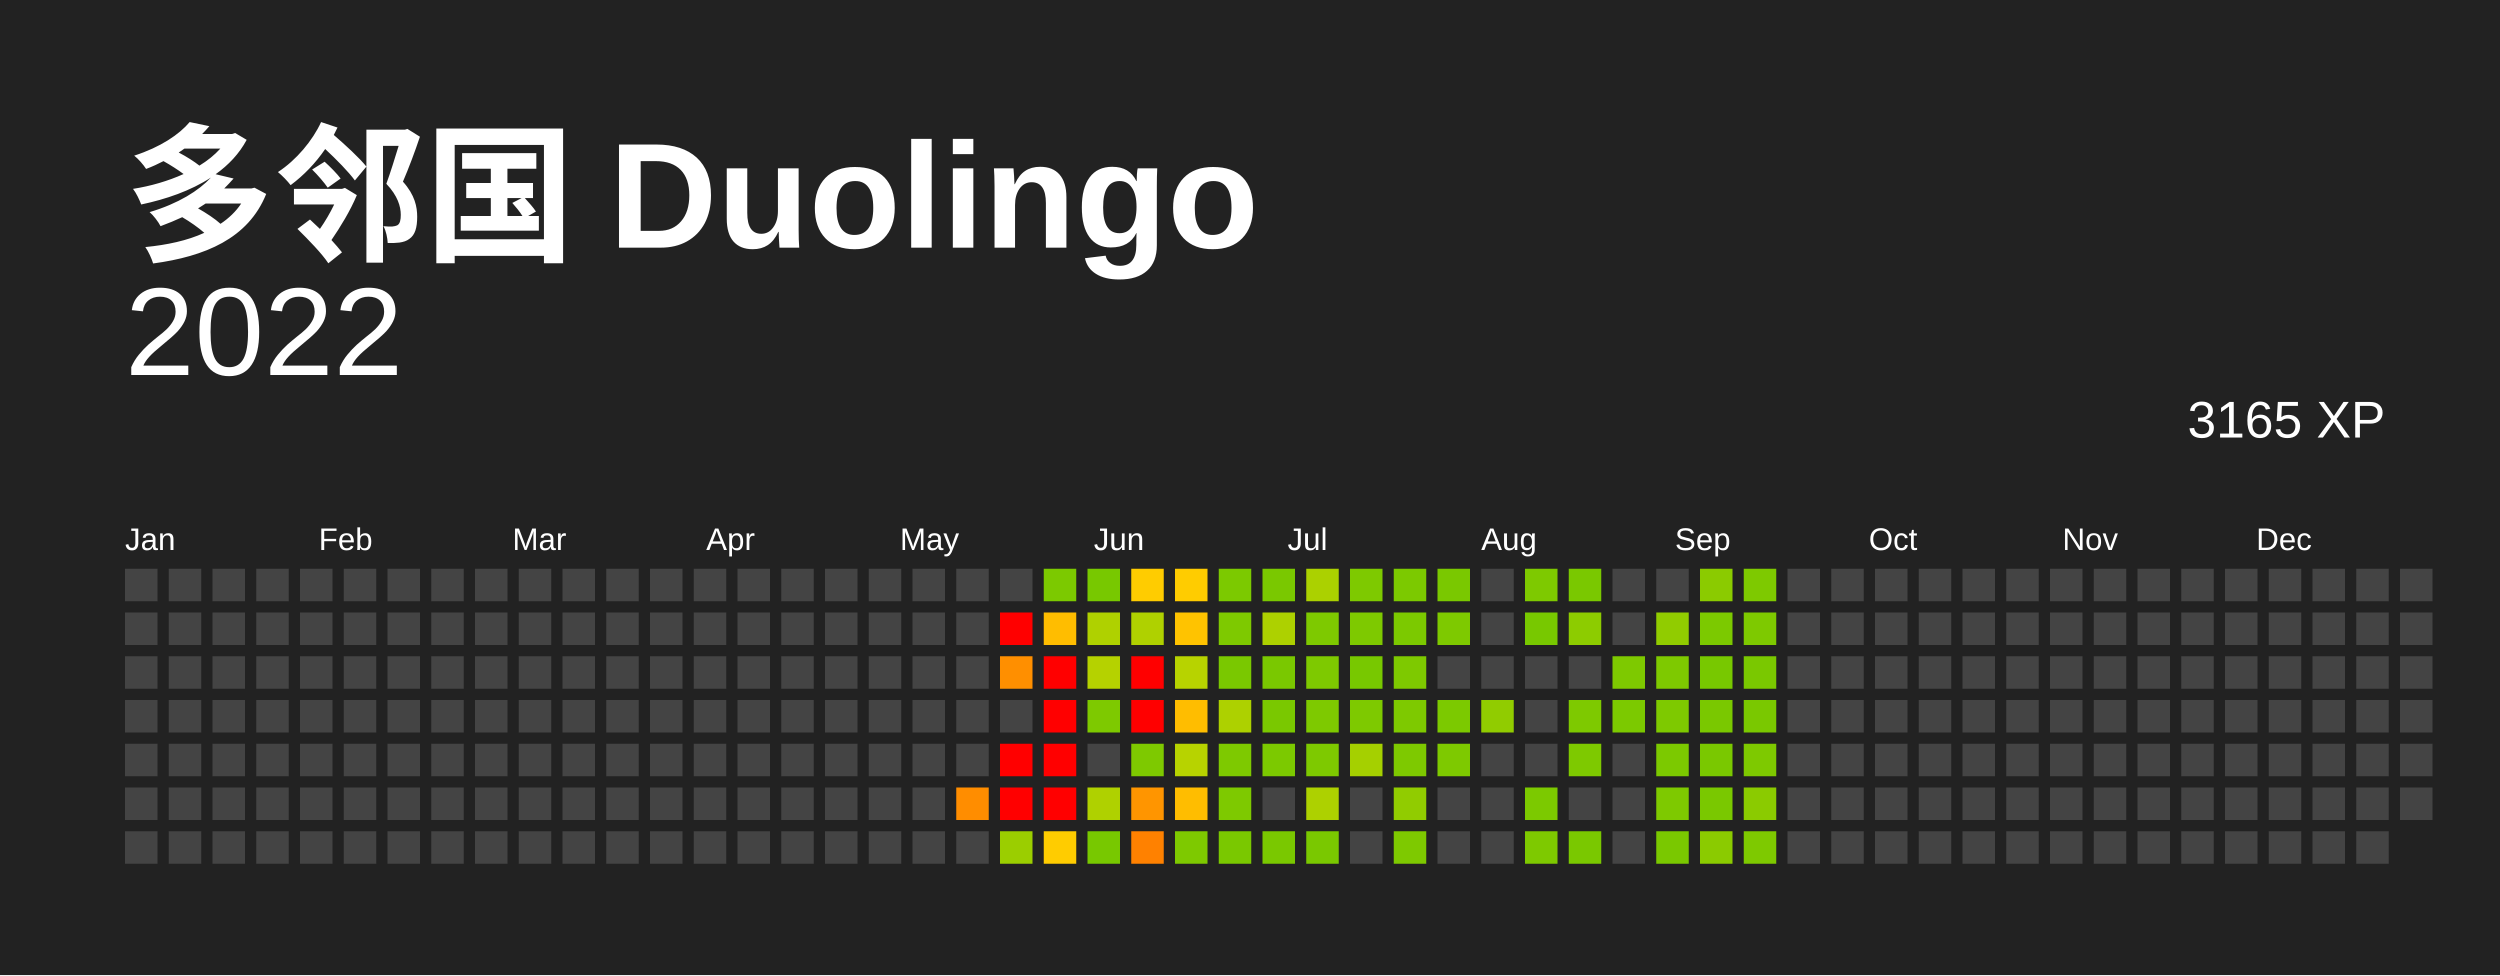
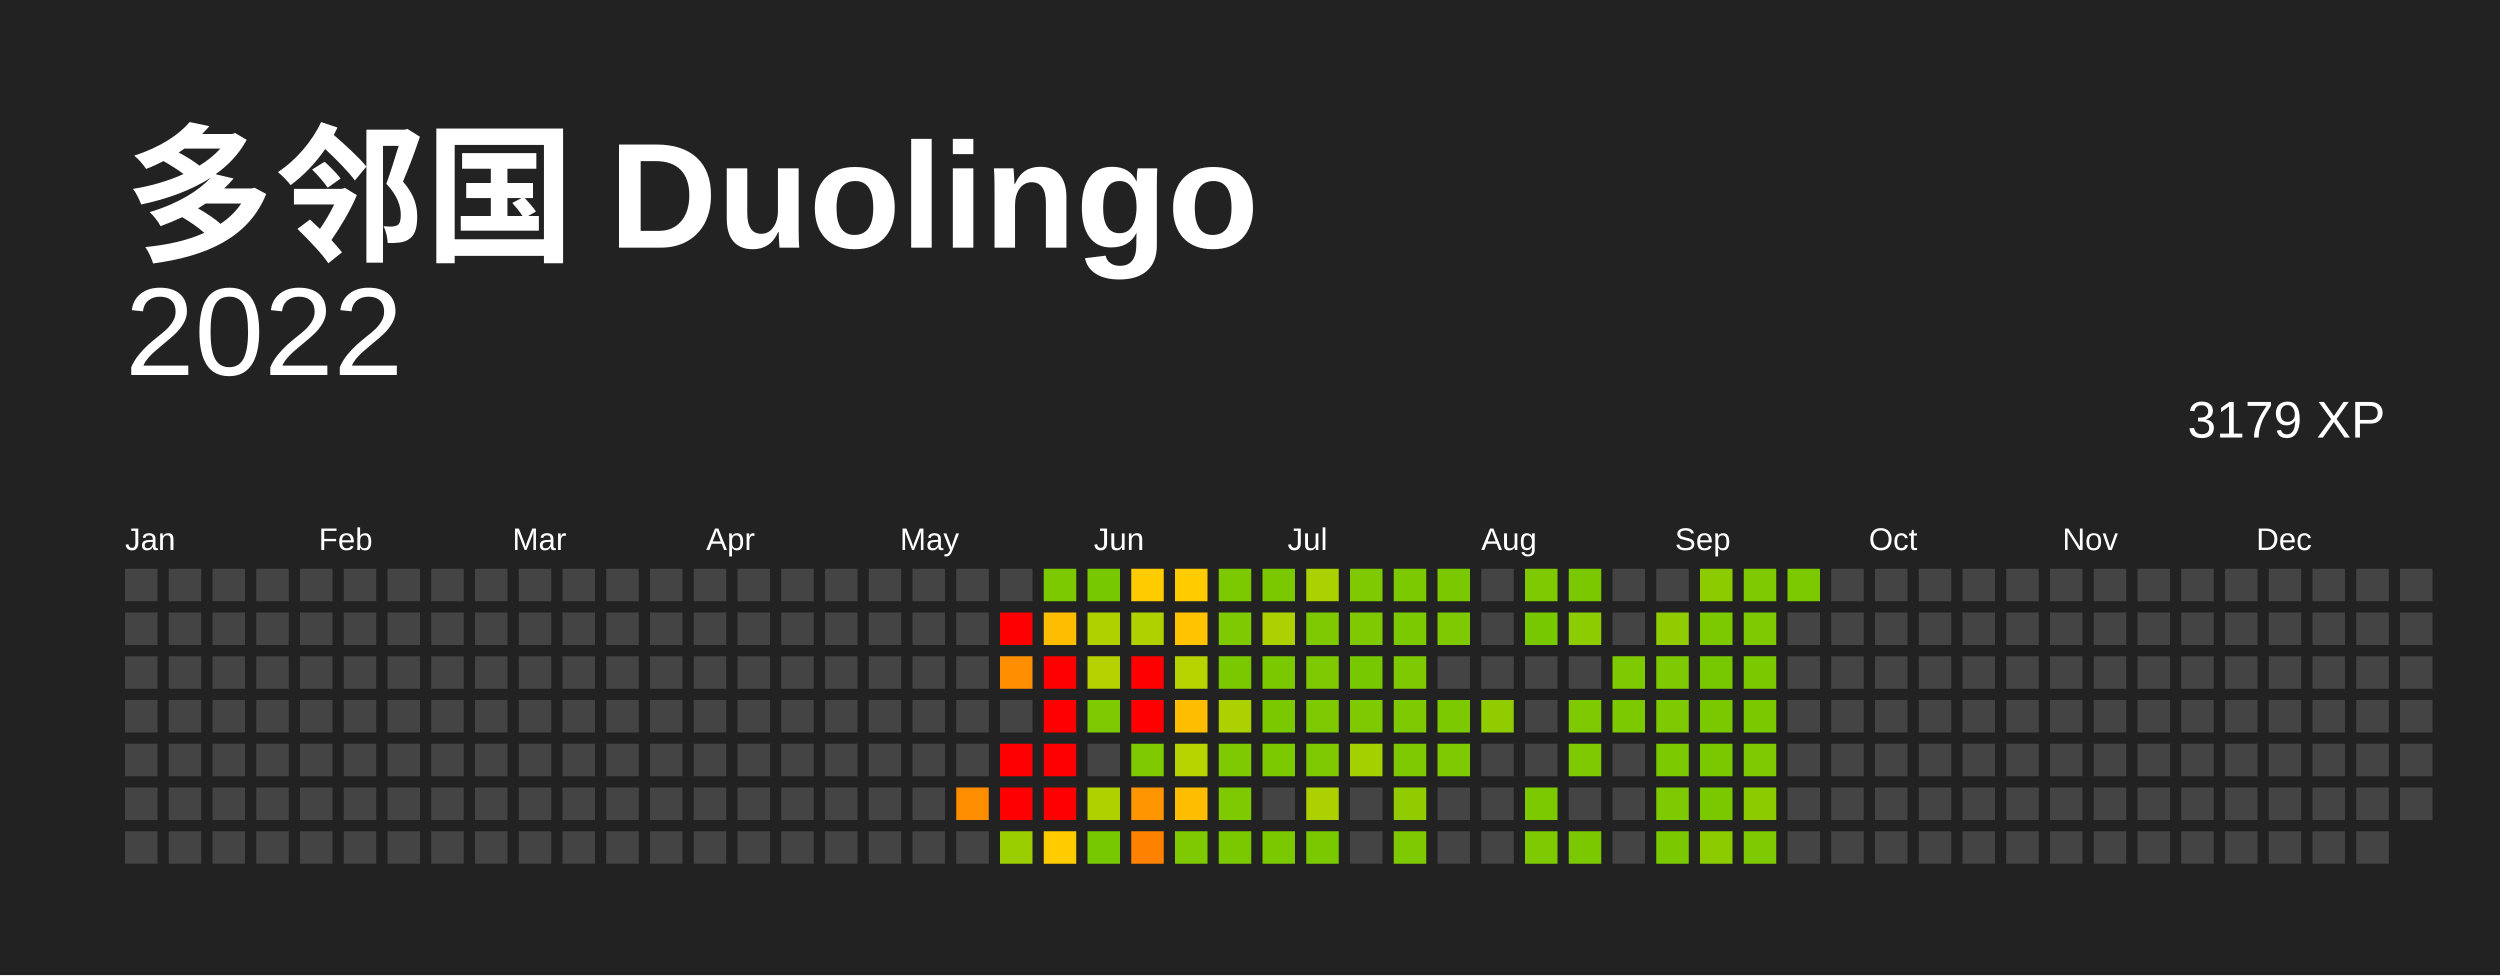
<svg xmlns="http://www.w3.org/2000/svg" baseProfile="full" height="78mm" version="1.1" viewBox="0,0,200,78" width="200mm">
  <defs />
  <rect fill="#222222" height="78" width="200" x="0" y="0" />
  <text fill="#FFFFFF" style="font-size:12px; font-family:Arial; font-weight:bold;" x="10" y="20"> 多邻国 Duolingo</text>
  <text alignment-baseline="hanging" fill="#FFFFFF" style="font-size:10.0px; font-family:Arial;" x="10" y="30">2022</text>
-   <text alignment-baseline="hanging" fill="#FFFFFF" style="font-size:4.125px; font-family:Arial;" x="175" y="35">3165 XP</text>
+   <text alignment-baseline="hanging" fill="#FFFFFF" style="font-size:4.125px; font-family:Arial;" x="175" y="35">3179 XP</text>
  <text fill="#FFFFFF" style="font-size:2.5px; font-family:Arial" x="10.0" y="44">Jan</text>
  <text fill="#FFFFFF" style="font-size:2.5px; font-family:Arial" x="25.5" y="44">Feb</text>
  <text fill="#FFFFFF" style="font-size:2.5px; font-family:Arial" x="41.0" y="44">Mar</text>
  <text fill="#FFFFFF" style="font-size:2.5px; font-family:Arial" x="56.5" y="44">Apr</text>
  <text fill="#FFFFFF" style="font-size:2.5px; font-family:Arial" x="72.0" y="44">May</text>
  <text fill="#FFFFFF" style="font-size:2.5px; font-family:Arial" x="87.5" y="44">Jun</text>
  <text fill="#FFFFFF" style="font-size:2.5px; font-family:Arial" x="103.0" y="44">Jul</text>
  <text fill="#FFFFFF" style="font-size:2.5px; font-family:Arial" x="118.5" y="44">Aug</text>
  <text fill="#FFFFFF" style="font-size:2.5px; font-family:Arial" x="134.0" y="44">Sep</text>
  <text fill="#FFFFFF" style="font-size:2.5px; font-family:Arial" x="149.5" y="44">Oct</text>
  <text fill="#FFFFFF" style="font-size:2.5px; font-family:Arial" x="165.0" y="44">Nov</text>
  <text fill="#FFFFFF" style="font-size:2.5px; font-family:Arial" x="180.5" y="44">Dec</text>
  <rect fill="#444444" height="2.6" width="2.6" x="10.0" y="45.5" />
  <rect fill="#444444" height="2.6" width="2.6" x="10.0" y="49.0" />
  <rect fill="#444444" height="2.6" width="2.6" x="10.0" y="52.5" />
  <rect fill="#444444" height="2.6" width="2.6" x="10.0" y="56.0" />
  <rect fill="#444444" height="2.6" width="2.6" x="10.0" y="59.5" />
  <rect fill="#444444" height="2.6" width="2.6" x="10.0" y="63.0" />
  <rect fill="#444444" height="2.6" width="2.6" x="10.0" y="66.5" />
  <rect fill="#444444" height="2.6" width="2.6" x="13.5" y="45.5" />
  <rect fill="#444444" height="2.6" width="2.6" x="13.5" y="49.0" />
  <rect fill="#444444" height="2.6" width="2.6" x="13.5" y="52.5" />
  <rect fill="#444444" height="2.6" width="2.6" x="13.5" y="56.0" />
  <rect fill="#444444" height="2.6" width="2.6" x="13.5" y="59.5" />
  <rect fill="#444444" height="2.6" width="2.6" x="13.5" y="63.0" />
  <rect fill="#444444" height="2.6" width="2.6" x="13.5" y="66.5" />
  <rect fill="#444444" height="2.6" width="2.6" x="17.0" y="45.5" />
  <rect fill="#444444" height="2.6" width="2.6" x="17.0" y="49.0" />
  <rect fill="#444444" height="2.6" width="2.6" x="17.0" y="52.5" />
  <rect fill="#444444" height="2.6" width="2.6" x="17.0" y="56.0" />
  <rect fill="#444444" height="2.6" width="2.6" x="17.0" y="59.5" />
  <rect fill="#444444" height="2.6" width="2.6" x="17.0" y="63.0" />
  <rect fill="#444444" height="2.6" width="2.6" x="17.0" y="66.5" />
  <rect fill="#444444" height="2.6" width="2.6" x="20.5" y="45.5" />
  <rect fill="#444444" height="2.6" width="2.6" x="20.5" y="49.0" />
  <rect fill="#444444" height="2.6" width="2.6" x="20.5" y="52.5" />
  <rect fill="#444444" height="2.6" width="2.6" x="20.5" y="56.0" />
  <rect fill="#444444" height="2.6" width="2.6" x="20.5" y="59.5" />
  <rect fill="#444444" height="2.6" width="2.6" x="20.5" y="63.0" />
  <rect fill="#444444" height="2.6" width="2.6" x="20.5" y="66.5" />
  <rect fill="#444444" height="2.6" width="2.6" x="24.0" y="45.5" />
  <rect fill="#444444" height="2.6" width="2.6" x="24.0" y="49.0" />
  <rect fill="#444444" height="2.6" width="2.6" x="24.0" y="52.5" />
  <rect fill="#444444" height="2.6" width="2.6" x="24.0" y="56.0" />
  <rect fill="#444444" height="2.6" width="2.6" x="24.0" y="59.5" />
  <rect fill="#444444" height="2.6" width="2.6" x="24.0" y="63.0" />
  <rect fill="#444444" height="2.6" width="2.6" x="24.0" y="66.5" />
  <rect fill="#444444" height="2.6" width="2.6" x="27.5" y="45.5" />
  <rect fill="#444444" height="2.6" width="2.6" x="27.5" y="49.0" />
  <rect fill="#444444" height="2.6" width="2.6" x="27.5" y="52.5" />
  <rect fill="#444444" height="2.6" width="2.6" x="27.5" y="56.0" />
  <rect fill="#444444" height="2.6" width="2.6" x="27.5" y="59.5" />
  <rect fill="#444444" height="2.6" width="2.6" x="27.5" y="63.0" />
  <rect fill="#444444" height="2.6" width="2.6" x="27.5" y="66.5" />
  <rect fill="#444444" height="2.6" width="2.6" x="31.0" y="45.5" />
  <rect fill="#444444" height="2.6" width="2.6" x="31.0" y="49.0" />
  <rect fill="#444444" height="2.6" width="2.6" x="31.0" y="52.5" />
  <rect fill="#444444" height="2.6" width="2.6" x="31.0" y="56.0" />
  <rect fill="#444444" height="2.6" width="2.6" x="31.0" y="59.5" />
  <rect fill="#444444" height="2.6" width="2.6" x="31.0" y="63.0" />
  <rect fill="#444444" height="2.6" width="2.6" x="31.0" y="66.5" />
  <rect fill="#444444" height="2.6" width="2.6" x="34.5" y="45.5" />
  <rect fill="#444444" height="2.6" width="2.6" x="34.5" y="49.0" />
  <rect fill="#444444" height="2.6" width="2.6" x="34.5" y="52.5" />
  <rect fill="#444444" height="2.6" width="2.6" x="34.5" y="56.0" />
  <rect fill="#444444" height="2.6" width="2.6" x="34.5" y="59.5" />
  <rect fill="#444444" height="2.6" width="2.6" x="34.5" y="63.0" />
  <rect fill="#444444" height="2.6" width="2.6" x="34.5" y="66.5" />
  <rect fill="#444444" height="2.6" width="2.6" x="38.0" y="45.5" />
  <rect fill="#444444" height="2.6" width="2.6" x="38.0" y="49.0" />
  <rect fill="#444444" height="2.6" width="2.6" x="38.0" y="52.5" />
  <rect fill="#444444" height="2.6" width="2.6" x="38.0" y="56.0" />
  <rect fill="#444444" height="2.6" width="2.6" x="38.0" y="59.5" />
  <rect fill="#444444" height="2.6" width="2.6" x="38.0" y="63.0" />
  <rect fill="#444444" height="2.6" width="2.6" x="38.0" y="66.5" />
  <rect fill="#444444" height="2.6" width="2.6" x="41.5" y="45.5" />
  <rect fill="#444444" height="2.6" width="2.6" x="41.5" y="49.0" />
  <rect fill="#444444" height="2.6" width="2.6" x="41.5" y="52.5" />
  <rect fill="#444444" height="2.6" width="2.6" x="41.5" y="56.0" />
  <rect fill="#444444" height="2.6" width="2.6" x="41.5" y="59.5" />
  <rect fill="#444444" height="2.6" width="2.6" x="41.5" y="63.0" />
  <rect fill="#444444" height="2.6" width="2.6" x="41.5" y="66.5" />
  <rect fill="#444444" height="2.6" width="2.6" x="45.0" y="45.5" />
  <rect fill="#444444" height="2.6" width="2.6" x="45.0" y="49.0" />
  <rect fill="#444444" height="2.6" width="2.6" x="45.0" y="52.5" />
  <rect fill="#444444" height="2.6" width="2.6" x="45.0" y="56.0" />
  <rect fill="#444444" height="2.6" width="2.6" x="45.0" y="59.5" />
  <rect fill="#444444" height="2.6" width="2.6" x="45.0" y="63.0" />
  <rect fill="#444444" height="2.6" width="2.6" x="45.0" y="66.5" />
  <rect fill="#444444" height="2.6" width="2.6" x="48.5" y="45.5" />
  <rect fill="#444444" height="2.6" width="2.6" x="48.5" y="49.0" />
  <rect fill="#444444" height="2.6" width="2.6" x="48.5" y="52.5" />
  <rect fill="#444444" height="2.6" width="2.6" x="48.5" y="56.0" />
  <rect fill="#444444" height="2.6" width="2.6" x="48.5" y="59.5" />
  <rect fill="#444444" height="2.6" width="2.6" x="48.5" y="63.0" />
  <rect fill="#444444" height="2.6" width="2.6" x="48.5" y="66.5" />
  <rect fill="#444444" height="2.6" width="2.6" x="52.0" y="45.5" />
  <rect fill="#444444" height="2.6" width="2.6" x="52.0" y="49.0" />
  <rect fill="#444444" height="2.6" width="2.6" x="52.0" y="52.5" />
  <rect fill="#444444" height="2.6" width="2.6" x="52.0" y="56.0" />
  <rect fill="#444444" height="2.6" width="2.6" x="52.0" y="59.5" />
  <rect fill="#444444" height="2.6" width="2.6" x="52.0" y="63.0" />
  <rect fill="#444444" height="2.6" width="2.6" x="52.0" y="66.5" />
  <rect fill="#444444" height="2.6" width="2.6" x="55.5" y="45.5" />
  <rect fill="#444444" height="2.6" width="2.6" x="55.5" y="49.0" />
  <rect fill="#444444" height="2.6" width="2.6" x="55.5" y="52.5" />
  <rect fill="#444444" height="2.6" width="2.6" x="55.5" y="56.0" />
  <rect fill="#444444" height="2.6" width="2.6" x="55.5" y="59.5" />
  <rect fill="#444444" height="2.6" width="2.6" x="55.5" y="63.0" />
  <rect fill="#444444" height="2.6" width="2.6" x="55.5" y="66.5" />
  <rect fill="#444444" height="2.6" width="2.6" x="59.0" y="45.5" />
  <rect fill="#444444" height="2.6" width="2.6" x="59.0" y="49.0" />
  <rect fill="#444444" height="2.6" width="2.6" x="59.0" y="52.5" />
  <rect fill="#444444" height="2.6" width="2.6" x="59.0" y="56.0" />
  <rect fill="#444444" height="2.6" width="2.6" x="59.0" y="59.5" />
  <rect fill="#444444" height="2.6" width="2.6" x="59.0" y="63.0" />
  <rect fill="#444444" height="2.6" width="2.6" x="59.0" y="66.5" />
  <rect fill="#444444" height="2.6" width="2.6" x="62.5" y="45.5" />
  <rect fill="#444444" height="2.6" width="2.6" x="62.5" y="49.0" />
  <rect fill="#444444" height="2.6" width="2.6" x="62.5" y="52.5" />
  <rect fill="#444444" height="2.6" width="2.6" x="62.5" y="56.0" />
  <rect fill="#444444" height="2.6" width="2.6" x="62.5" y="59.5" />
  <rect fill="#444444" height="2.6" width="2.6" x="62.5" y="63.0" />
  <rect fill="#444444" height="2.6" width="2.6" x="62.5" y="66.5" />
  <rect fill="#444444" height="2.6" width="2.6" x="66.0" y="45.5" />
  <rect fill="#444444" height="2.6" width="2.6" x="66.0" y="49.0" />
  <rect fill="#444444" height="2.6" width="2.6" x="66.0" y="52.5" />
  <rect fill="#444444" height="2.6" width="2.6" x="66.0" y="56.0" />
  <rect fill="#444444" height="2.6" width="2.6" x="66.0" y="59.5" />
  <rect fill="#444444" height="2.6" width="2.6" x="66.0" y="63.0" />
  <rect fill="#444444" height="2.6" width="2.6" x="66.0" y="66.5" />
  <rect fill="#444444" height="2.6" width="2.6" x="69.5" y="45.5" />
  <rect fill="#444444" height="2.6" width="2.6" x="69.5" y="49.0" />
  <rect fill="#444444" height="2.6" width="2.6" x="69.5" y="52.5" />
  <rect fill="#444444" height="2.6" width="2.6" x="69.5" y="56.0" />
  <rect fill="#444444" height="2.6" width="2.6" x="69.5" y="59.5" />
  <rect fill="#444444" height="2.6" width="2.6" x="69.5" y="63.0" />
  <rect fill="#444444" height="2.6" width="2.6" x="69.5" y="66.5" />
  <rect fill="#444444" height="2.6" width="2.6" x="73.0" y="45.5" />
  <rect fill="#444444" height="2.6" width="2.6" x="73.0" y="49.0" />
  <rect fill="#444444" height="2.6" width="2.6" x="73.0" y="52.5" />
  <rect fill="#444444" height="2.6" width="2.6" x="73.0" y="56.0" />
  <rect fill="#444444" height="2.6" width="2.6" x="73.0" y="59.5" />
  <rect fill="#444444" height="2.6" width="2.6" x="73.0" y="63.0" />
  <rect fill="#444444" height="2.6" width="2.6" x="73.0" y="66.5" />
  <rect fill="#444444" height="2.6" width="2.6" x="76.5" y="45.5" />
  <rect fill="#444444" height="2.6" width="2.6" x="76.5" y="49.0" />
  <rect fill="#444444" height="2.6" width="2.6" x="76.5" y="52.5" />
  <rect fill="#444444" height="2.6" width="2.6" x="76.5" y="56.0" />
  <rect fill="#444444" height="2.6" width="2.6" x="76.5" y="59.5" />
  <rect fill="#ff8d00" height="2.6" width="2.6" x="76.5" y="63.0" />
  <rect fill="#444444" height="2.6" width="2.6" x="76.5" y="66.5" />
  <rect fill="#444444" height="2.6" width="2.6" x="80.0" y="45.5" />
  <rect fill="red" height="2.6" width="2.6" x="80.0" y="49.0" />
  <rect fill="#ff8f00" height="2.6" width="2.6" x="80.0" y="52.5" />
  <rect fill="#444444" height="2.6" width="2.6" x="80.0" y="56.0" />
  <rect fill="red" height="2.6" width="2.6" x="80.0" y="59.5" />
  <rect fill="red" height="2.6" width="2.6" x="80.0" y="63.0" />
  <rect fill="#9bce00" height="2.6" width="2.6" x="80.0" y="66.5" />
  <rect fill="#7cc900" height="2.6" width="2.6" x="83.5" y="45.5" />
  <rect fill="#ffbd00" height="2.6" width="2.6" x="83.5" y="49.0" />
  <rect fill="red" height="2.6" width="2.6" x="83.5" y="52.5" />
  <rect fill="red" height="2.6" width="2.6" x="83.5" y="56.0" />
  <rect fill="red" height="2.6" width="2.6" x="83.5" y="59.5" />
  <rect fill="red" height="2.6" width="2.6" x="83.5" y="63.0" />
  <rect fill="#ffcc00" height="2.6" width="2.6" x="83.5" y="66.5" />
  <rect fill="#78c800" height="2.6" width="2.6" x="87.0" y="45.5" />
  <rect fill="#afd100" height="2.6" width="2.6" x="87.0" y="49.0" />
  <rect fill="#b5d200" height="2.6" width="2.6" x="87.0" y="52.5" />
  <rect fill="#7ec900" height="2.6" width="2.6" x="87.0" y="56.0" />
  <rect fill="#444444" height="2.6" width="2.6" x="87.0" y="59.5" />
  <rect fill="#afd100" height="2.6" width="2.6" x="87.0" y="63.0" />
  <rect fill="#78c800" height="2.6" width="2.6" x="87.0" y="66.5" />
  <rect fill="#ffcc00" height="2.6" width="2.6" x="90.5" y="45.5" />
  <rect fill="#afd100" height="2.6" width="2.6" x="90.5" y="49.0" />
  <rect fill="red" height="2.6" width="2.6" x="90.5" y="52.5" />
  <rect fill="red" height="2.6" width="2.6" x="90.5" y="56.0" />
  <rect fill="#7ec900" height="2.6" width="2.6" x="90.5" y="59.5" />
  <rect fill="#ff9500" height="2.6" width="2.6" x="90.5" y="63.0" />
  <rect fill="#ff8100" height="2.6" width="2.6" x="90.5" y="66.5" />
  <rect fill="#ffcc00" height="2.6" width="2.6" x="94.0" y="45.5" />
  <rect fill="#ffc300" height="2.6" width="2.6" x="94.0" y="49.0" />
  <rect fill="#b7d300" height="2.6" width="2.6" x="94.0" y="52.5" />
  <rect fill="#ffbd00" height="2.6" width="2.6" x="94.0" y="56.0" />
  <rect fill="#b7d300" height="2.6" width="2.6" x="94.0" y="59.5" />
  <rect fill="#ffbd00" height="2.6" width="2.6" x="94.0" y="63.0" />
  <rect fill="#7ec900" height="2.6" width="2.6" x="94.0" y="66.5" />
  <rect fill="#7cc900" height="2.6" width="2.6" x="97.5" y="45.5" />
  <rect fill="#7ec900" height="2.6" width="2.6" x="97.5" y="49.0" />
  <rect fill="#7ac800" height="2.6" width="2.6" x="97.5" y="52.5" />
  <rect fill="#add100" height="2.6" width="2.6" x="97.5" y="56.0" />
  <rect fill="#7ec900" height="2.6" width="2.6" x="97.5" y="59.5" />
  <rect fill="#7ec900" height="2.6" width="2.6" x="97.5" y="63.0" />
  <rect fill="#7ac800" height="2.6" width="2.6" x="97.5" y="66.5" />
  <rect fill="#7ac800" height="2.6" width="2.6" x="101.0" y="45.5" />
  <rect fill="#add100" height="2.6" width="2.6" x="101.0" y="49.0" />
  <rect fill="#7ac800" height="2.6" width="2.6" x="101.0" y="52.5" />
  <rect fill="#7ac800" height="2.6" width="2.6" x="101.0" y="56.0" />
  <rect fill="#7cc900" height="2.6" width="2.6" x="101.0" y="59.5" />
  <rect fill="#444444" height="2.6" width="2.6" x="101.0" y="63.0" />
  <rect fill="#7ac800" height="2.6" width="2.6" x="101.0" y="66.5" />
  <rect fill="#abd100" height="2.6" width="2.6" x="104.5" y="45.5" />
  <rect fill="#7ec900" height="2.6" width="2.6" x="104.5" y="49.0" />
  <rect fill="#7ec900" height="2.6" width="2.6" x="104.5" y="52.5" />
  <rect fill="#7ec900" height="2.6" width="2.6" x="104.5" y="56.0" />
  <rect fill="#7ec900" height="2.6" width="2.6" x="104.5" y="59.5" />
  <rect fill="#add100" height="2.6" width="2.6" x="104.5" y="63.0" />
  <rect fill="#7ac800" height="2.6" width="2.6" x="104.5" y="66.5" />
  <rect fill="#7ec900" height="2.6" width="2.6" x="108.0" y="45.5" />
  <rect fill="#7ec900" height="2.6" width="2.6" x="108.0" y="49.0" />
  <rect fill="#78c800" height="2.6" width="2.6" x="108.0" y="52.5" />
  <rect fill="#7ec900" height="2.6" width="2.6" x="108.0" y="56.0" />
  <rect fill="#a5d000" height="2.6" width="2.6" x="108.0" y="59.5" />
  <rect fill="#444444" height="2.6" width="2.6" x="108.0" y="63.0" />
  <rect fill="#444444" height="2.6" width="2.6" x="108.0" y="66.5" />
  <rect fill="#7cc900" height="2.6" width="2.6" x="111.5" y="45.5" />
  <rect fill="#7cc900" height="2.6" width="2.6" x="111.5" y="49.0" />
  <rect fill="#7ec900" height="2.6" width="2.6" x="111.5" y="52.5" />
  <rect fill="#7ec900" height="2.6" width="2.6" x="111.5" y="56.0" />
  <rect fill="#7ec900" height="2.6" width="2.6" x="111.5" y="59.5" />
  <rect fill="#91cc00" height="2.6" width="2.6" x="111.5" y="63.0" />
  <rect fill="#7ec900" height="2.6" width="2.6" x="111.5" y="66.5" />
  <rect fill="#7ac800" height="2.6" width="2.6" x="115.0" y="45.5" />
  <rect fill="#7ec900" height="2.6" width="2.6" x="115.0" y="49.0" />
  <rect fill="#444444" height="2.6" width="2.6" x="115.0" y="52.5" />
  <rect fill="#7cc900" height="2.6" width="2.6" x="115.0" y="56.0" />
  <rect fill="#7ec900" height="2.6" width="2.6" x="115.0" y="59.5" />
  <rect fill="#444444" height="2.6" width="2.6" x="115.0" y="63.0" />
  <rect fill="#444444" height="2.6" width="2.6" x="115.0" y="66.5" />
  <rect fill="#444444" height="2.6" width="2.6" x="118.5" y="45.5" />
  <rect fill="#444444" height="2.6" width="2.6" x="118.5" y="49.0" />
  <rect fill="#444444" height="2.6" width="2.6" x="118.5" y="52.5" />
  <rect fill="#91cc00" height="2.6" width="2.6" x="118.5" y="56.0" />
  <rect fill="#444444" height="2.6" width="2.6" x="118.5" y="59.5" />
  <rect fill="#444444" height="2.6" width="2.6" x="118.5" y="63.0" />
  <rect fill="#444444" height="2.6" width="2.6" x="118.5" y="66.5" />
  <rect fill="#7ec900" height="2.6" width="2.6" x="122.0" y="45.5" />
  <rect fill="#78c800" height="2.6" width="2.6" x="122.0" y="49.0" />
  <rect fill="#444444" height="2.6" width="2.6" x="122.0" y="52.5" />
  <rect fill="#444444" height="2.6" width="2.6" x="122.0" y="56.0" />
  <rect fill="#444444" height="2.6" width="2.6" x="122.0" y="59.5" />
  <rect fill="#7cc900" height="2.6" width="2.6" x="122.0" y="63.0" />
  <rect fill="#7ec900" height="2.6" width="2.6" x="122.0" y="66.5" />
  <rect fill="#7ac800" height="2.6" width="2.6" x="125.5" y="45.5" />
  <rect fill="#8dcc00" height="2.6" width="2.6" x="125.5" y="49.0" />
  <rect fill="#444444" height="2.6" width="2.6" x="125.5" y="52.5" />
  <rect fill="#7ec900" height="2.6" width="2.6" x="125.5" y="56.0" />
  <rect fill="#7ec900" height="2.6" width="2.6" x="125.5" y="59.5" />
  <rect fill="#444444" height="2.6" width="2.6" x="125.5" y="63.0" />
  <rect fill="#7ac800" height="2.6" width="2.6" x="125.5" y="66.5" />
  <rect fill="#444444" height="2.6" width="2.6" x="129.0" y="45.5" />
  <rect fill="#444444" height="2.6" width="2.6" x="129.0" y="49.0" />
  <rect fill="#7ec900" height="2.6" width="2.6" x="129.0" y="52.5" />
  <rect fill="#7cc900" height="2.6" width="2.6" x="129.0" y="56.0" />
  <rect fill="#444444" height="2.6" width="2.6" x="129.0" y="59.5" />
  <rect fill="#444444" height="2.6" width="2.6" x="129.0" y="63.0" />
  <rect fill="#444444" height="2.6" width="2.6" x="129.0" y="66.5" />
  <rect fill="#444444" height="2.6" width="2.6" x="132.5" y="45.5" />
  <rect fill="#91cc00" height="2.6" width="2.6" x="132.5" y="49.0" />
  <rect fill="#7ec900" height="2.6" width="2.6" x="132.5" y="52.5" />
  <rect fill="#7ec900" height="2.6" width="2.6" x="132.5" y="56.0" />
  <rect fill="#7cc900" height="2.6" width="2.6" x="132.5" y="59.5" />
  <rect fill="#7ec900" height="2.6" width="2.6" x="132.5" y="63.0" />
  <rect fill="#7ac800" height="2.6" width="2.6" x="132.5" y="66.5" />
  <rect fill="#8bcb00" height="2.6" width="2.6" x="136.0" y="45.5" />
  <rect fill="#7cc900" height="2.6" width="2.6" x="136.0" y="49.0" />
  <rect fill="#78c800" height="2.6" width="2.6" x="136.0" y="52.5" />
  <rect fill="#7ac800" height="2.6" width="2.6" x="136.0" y="56.0" />
  <rect fill="#7ac800" height="2.6" width="2.6" x="136.0" y="59.5" />
  <rect fill="#7ac800" height="2.6" width="2.6" x="136.0" y="63.0" />
  <rect fill="#8bcb00" height="2.6" width="2.6" x="136.0" y="66.5" />
  <rect fill="#7ec900" height="2.6" width="2.6" x="139.5" y="45.5" />
  <rect fill="#7ec900" height="2.6" width="2.6" x="139.5" y="49.0" />
  <rect fill="#7ac800" height="2.6" width="2.6" x="139.5" y="52.5" />
  <rect fill="#7ac800" height="2.6" width="2.6" x="139.5" y="56.0" />
  <rect fill="#7ec900" height="2.6" width="2.6" x="139.5" y="59.5" />
  <rect fill="#8bcb00" height="2.6" width="2.6" x="139.5" y="63.0" />
  <rect fill="#7ec900" height="2.6" width="2.6" x="139.5" y="66.5" />
-   <rect fill="#444444" height="2.6" width="2.6" x="143.0" y="45.5" />
+   <rect fill="#7cc900" height="2.6" width="2.6" x="143.0" y="45.5" />
  <rect fill="#444444" height="2.6" width="2.6" x="143.0" y="49.0" />
  <rect fill="#444444" height="2.6" width="2.6" x="143.0" y="52.5" />
  <rect fill="#444444" height="2.6" width="2.6" x="143.0" y="56.0" />
  <rect fill="#444444" height="2.6" width="2.6" x="143.0" y="59.5" />
  <rect fill="#444444" height="2.6" width="2.6" x="143.0" y="63.0" />
  <rect fill="#444444" height="2.6" width="2.6" x="143.0" y="66.5" />
  <rect fill="#444444" height="2.6" width="2.6" x="146.5" y="45.5" />
  <rect fill="#444444" height="2.6" width="2.6" x="146.5" y="49.0" />
  <rect fill="#444444" height="2.6" width="2.6" x="146.5" y="52.5" />
  <rect fill="#444444" height="2.6" width="2.6" x="146.5" y="56.0" />
  <rect fill="#444444" height="2.6" width="2.6" x="146.5" y="59.5" />
  <rect fill="#444444" height="2.6" width="2.6" x="146.5" y="63.0" />
  <rect fill="#444444" height="2.6" width="2.6" x="146.5" y="66.5" />
  <rect fill="#444444" height="2.6" width="2.6" x="150.0" y="45.5" />
  <rect fill="#444444" height="2.6" width="2.6" x="150.0" y="49.0" />
  <rect fill="#444444" height="2.6" width="2.6" x="150.0" y="52.5" />
  <rect fill="#444444" height="2.6" width="2.6" x="150.0" y="56.0" />
  <rect fill="#444444" height="2.6" width="2.6" x="150.0" y="59.5" />
  <rect fill="#444444" height="2.6" width="2.6" x="150.0" y="63.0" />
  <rect fill="#444444" height="2.6" width="2.6" x="150.0" y="66.5" />
  <rect fill="#444444" height="2.6" width="2.6" x="153.5" y="45.5" />
  <rect fill="#444444" height="2.6" width="2.6" x="153.5" y="49.0" />
  <rect fill="#444444" height="2.6" width="2.6" x="153.5" y="52.5" />
  <rect fill="#444444" height="2.6" width="2.6" x="153.5" y="56.0" />
  <rect fill="#444444" height="2.6" width="2.6" x="153.5" y="59.5" />
  <rect fill="#444444" height="2.6" width="2.6" x="153.5" y="63.0" />
  <rect fill="#444444" height="2.6" width="2.6" x="153.5" y="66.5" />
  <rect fill="#444444" height="2.6" width="2.6" x="157.0" y="45.5" />
  <rect fill="#444444" height="2.6" width="2.6" x="157.0" y="49.0" />
  <rect fill="#444444" height="2.6" width="2.6" x="157.0" y="52.5" />
  <rect fill="#444444" height="2.6" width="2.6" x="157.0" y="56.0" />
  <rect fill="#444444" height="2.6" width="2.6" x="157.0" y="59.5" />
  <rect fill="#444444" height="2.6" width="2.6" x="157.0" y="63.0" />
  <rect fill="#444444" height="2.6" width="2.6" x="157.0" y="66.5" />
  <rect fill="#444444" height="2.6" width="2.6" x="160.5" y="45.5" />
  <rect fill="#444444" height="2.6" width="2.6" x="160.5" y="49.0" />
  <rect fill="#444444" height="2.6" width="2.6" x="160.5" y="52.5" />
  <rect fill="#444444" height="2.6" width="2.6" x="160.5" y="56.0" />
  <rect fill="#444444" height="2.6" width="2.6" x="160.5" y="59.5" />
  <rect fill="#444444" height="2.6" width="2.6" x="160.5" y="63.0" />
  <rect fill="#444444" height="2.6" width="2.6" x="160.5" y="66.5" />
  <rect fill="#444444" height="2.6" width="2.6" x="164.0" y="45.5" />
  <rect fill="#444444" height="2.6" width="2.6" x="164.0" y="49.0" />
  <rect fill="#444444" height="2.6" width="2.6" x="164.0" y="52.5" />
  <rect fill="#444444" height="2.6" width="2.6" x="164.0" y="56.0" />
  <rect fill="#444444" height="2.6" width="2.6" x="164.0" y="59.5" />
  <rect fill="#444444" height="2.6" width="2.6" x="164.0" y="63.0" />
  <rect fill="#444444" height="2.6" width="2.6" x="164.0" y="66.5" />
  <rect fill="#444444" height="2.6" width="2.6" x="167.5" y="45.5" />
  <rect fill="#444444" height="2.6" width="2.6" x="167.5" y="49.0" />
  <rect fill="#444444" height="2.6" width="2.6" x="167.5" y="52.5" />
  <rect fill="#444444" height="2.6" width="2.6" x="167.5" y="56.0" />
  <rect fill="#444444" height="2.6" width="2.6" x="167.5" y="59.5" />
  <rect fill="#444444" height="2.6" width="2.6" x="167.5" y="63.0" />
  <rect fill="#444444" height="2.6" width="2.6" x="167.5" y="66.5" />
  <rect fill="#444444" height="2.6" width="2.6" x="171.0" y="45.5" />
  <rect fill="#444444" height="2.6" width="2.6" x="171.0" y="49.0" />
  <rect fill="#444444" height="2.6" width="2.6" x="171.0" y="52.5" />
  <rect fill="#444444" height="2.6" width="2.6" x="171.0" y="56.0" />
  <rect fill="#444444" height="2.6" width="2.6" x="171.0" y="59.5" />
  <rect fill="#444444" height="2.6" width="2.6" x="171.0" y="63.0" />
  <rect fill="#444444" height="2.6" width="2.6" x="171.0" y="66.5" />
  <rect fill="#444444" height="2.6" width="2.6" x="174.5" y="45.5" />
  <rect fill="#444444" height="2.6" width="2.6" x="174.5" y="49.0" />
  <rect fill="#444444" height="2.6" width="2.6" x="174.5" y="52.5" />
  <rect fill="#444444" height="2.6" width="2.6" x="174.5" y="56.0" />
  <rect fill="#444444" height="2.6" width="2.6" x="174.5" y="59.5" />
  <rect fill="#444444" height="2.6" width="2.6" x="174.5" y="63.0" />
  <rect fill="#444444" height="2.6" width="2.6" x="174.5" y="66.5" />
  <rect fill="#444444" height="2.6" width="2.6" x="178.0" y="45.5" />
  <rect fill="#444444" height="2.6" width="2.6" x="178.0" y="49.0" />
  <rect fill="#444444" height="2.6" width="2.6" x="178.0" y="52.5" />
  <rect fill="#444444" height="2.6" width="2.6" x="178.0" y="56.0" />
  <rect fill="#444444" height="2.6" width="2.6" x="178.0" y="59.5" />
  <rect fill="#444444" height="2.6" width="2.6" x="178.0" y="63.0" />
  <rect fill="#444444" height="2.6" width="2.6" x="178.0" y="66.5" />
  <rect fill="#444444" height="2.6" width="2.6" x="181.5" y="45.5" />
  <rect fill="#444444" height="2.6" width="2.6" x="181.5" y="49.0" />
  <rect fill="#444444" height="2.6" width="2.6" x="181.5" y="52.5" />
  <rect fill="#444444" height="2.6" width="2.6" x="181.5" y="56.0" />
  <rect fill="#444444" height="2.6" width="2.6" x="181.5" y="59.5" />
  <rect fill="#444444" height="2.6" width="2.6" x="181.5" y="63.0" />
  <rect fill="#444444" height="2.6" width="2.6" x="181.5" y="66.5" />
  <rect fill="#444444" height="2.6" width="2.6" x="185.0" y="45.5" />
  <rect fill="#444444" height="2.6" width="2.6" x="185.0" y="49.0" />
  <rect fill="#444444" height="2.6" width="2.6" x="185.0" y="52.5" />
  <rect fill="#444444" height="2.6" width="2.6" x="185.0" y="56.0" />
  <rect fill="#444444" height="2.6" width="2.6" x="185.0" y="59.5" />
  <rect fill="#444444" height="2.6" width="2.6" x="185.0" y="63.0" />
  <rect fill="#444444" height="2.6" width="2.6" x="185.0" y="66.5" />
  <rect fill="#444444" height="2.6" width="2.6" x="188.5" y="45.5" />
  <rect fill="#444444" height="2.6" width="2.6" x="188.5" y="49.0" />
  <rect fill="#444444" height="2.6" width="2.6" x="188.5" y="52.5" />
  <rect fill="#444444" height="2.6" width="2.6" x="188.5" y="56.0" />
  <rect fill="#444444" height="2.6" width="2.6" x="188.5" y="59.5" />
  <rect fill="#444444" height="2.6" width="2.6" x="188.5" y="63.0" />
  <rect fill="#444444" height="2.6" width="2.6" x="188.5" y="66.5" />
  <rect fill="#444444" height="2.6" width="2.6" x="192.0" y="45.5" />
  <rect fill="#444444" height="2.6" width="2.6" x="192.0" y="49.0" />
  <rect fill="#444444" height="2.6" width="2.6" x="192.0" y="52.5" />
  <rect fill="#444444" height="2.6" width="2.6" x="192.0" y="56.0" />
  <rect fill="#444444" height="2.6" width="2.6" x="192.0" y="59.5" />
  <rect fill="#444444" height="2.6" width="2.6" x="192.0" y="63.0" />
</svg>
